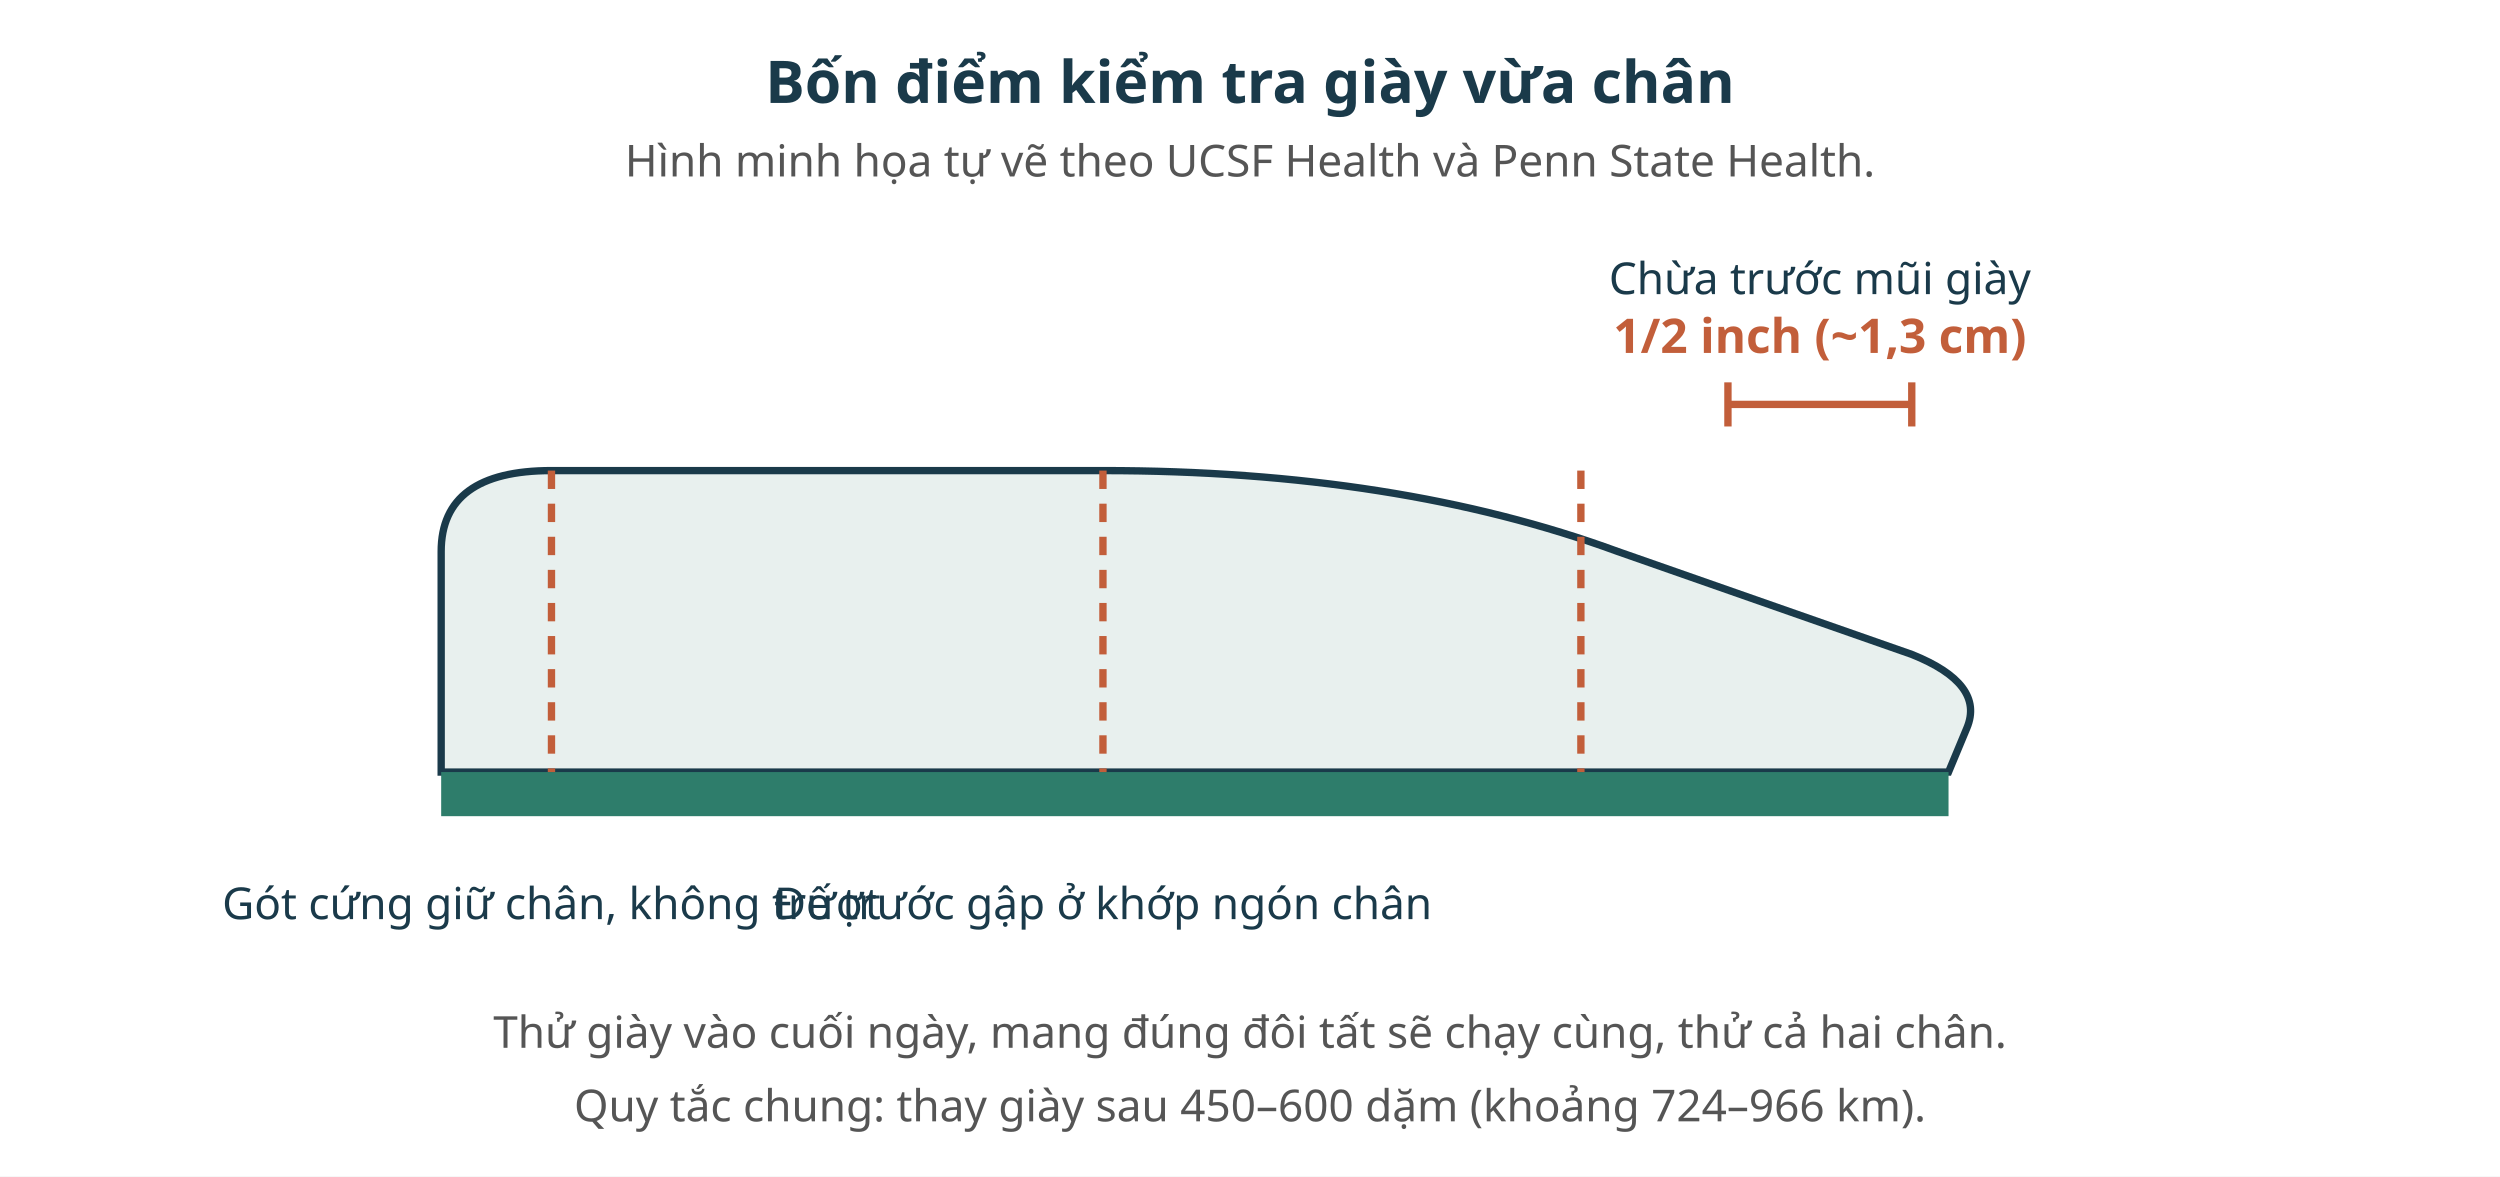
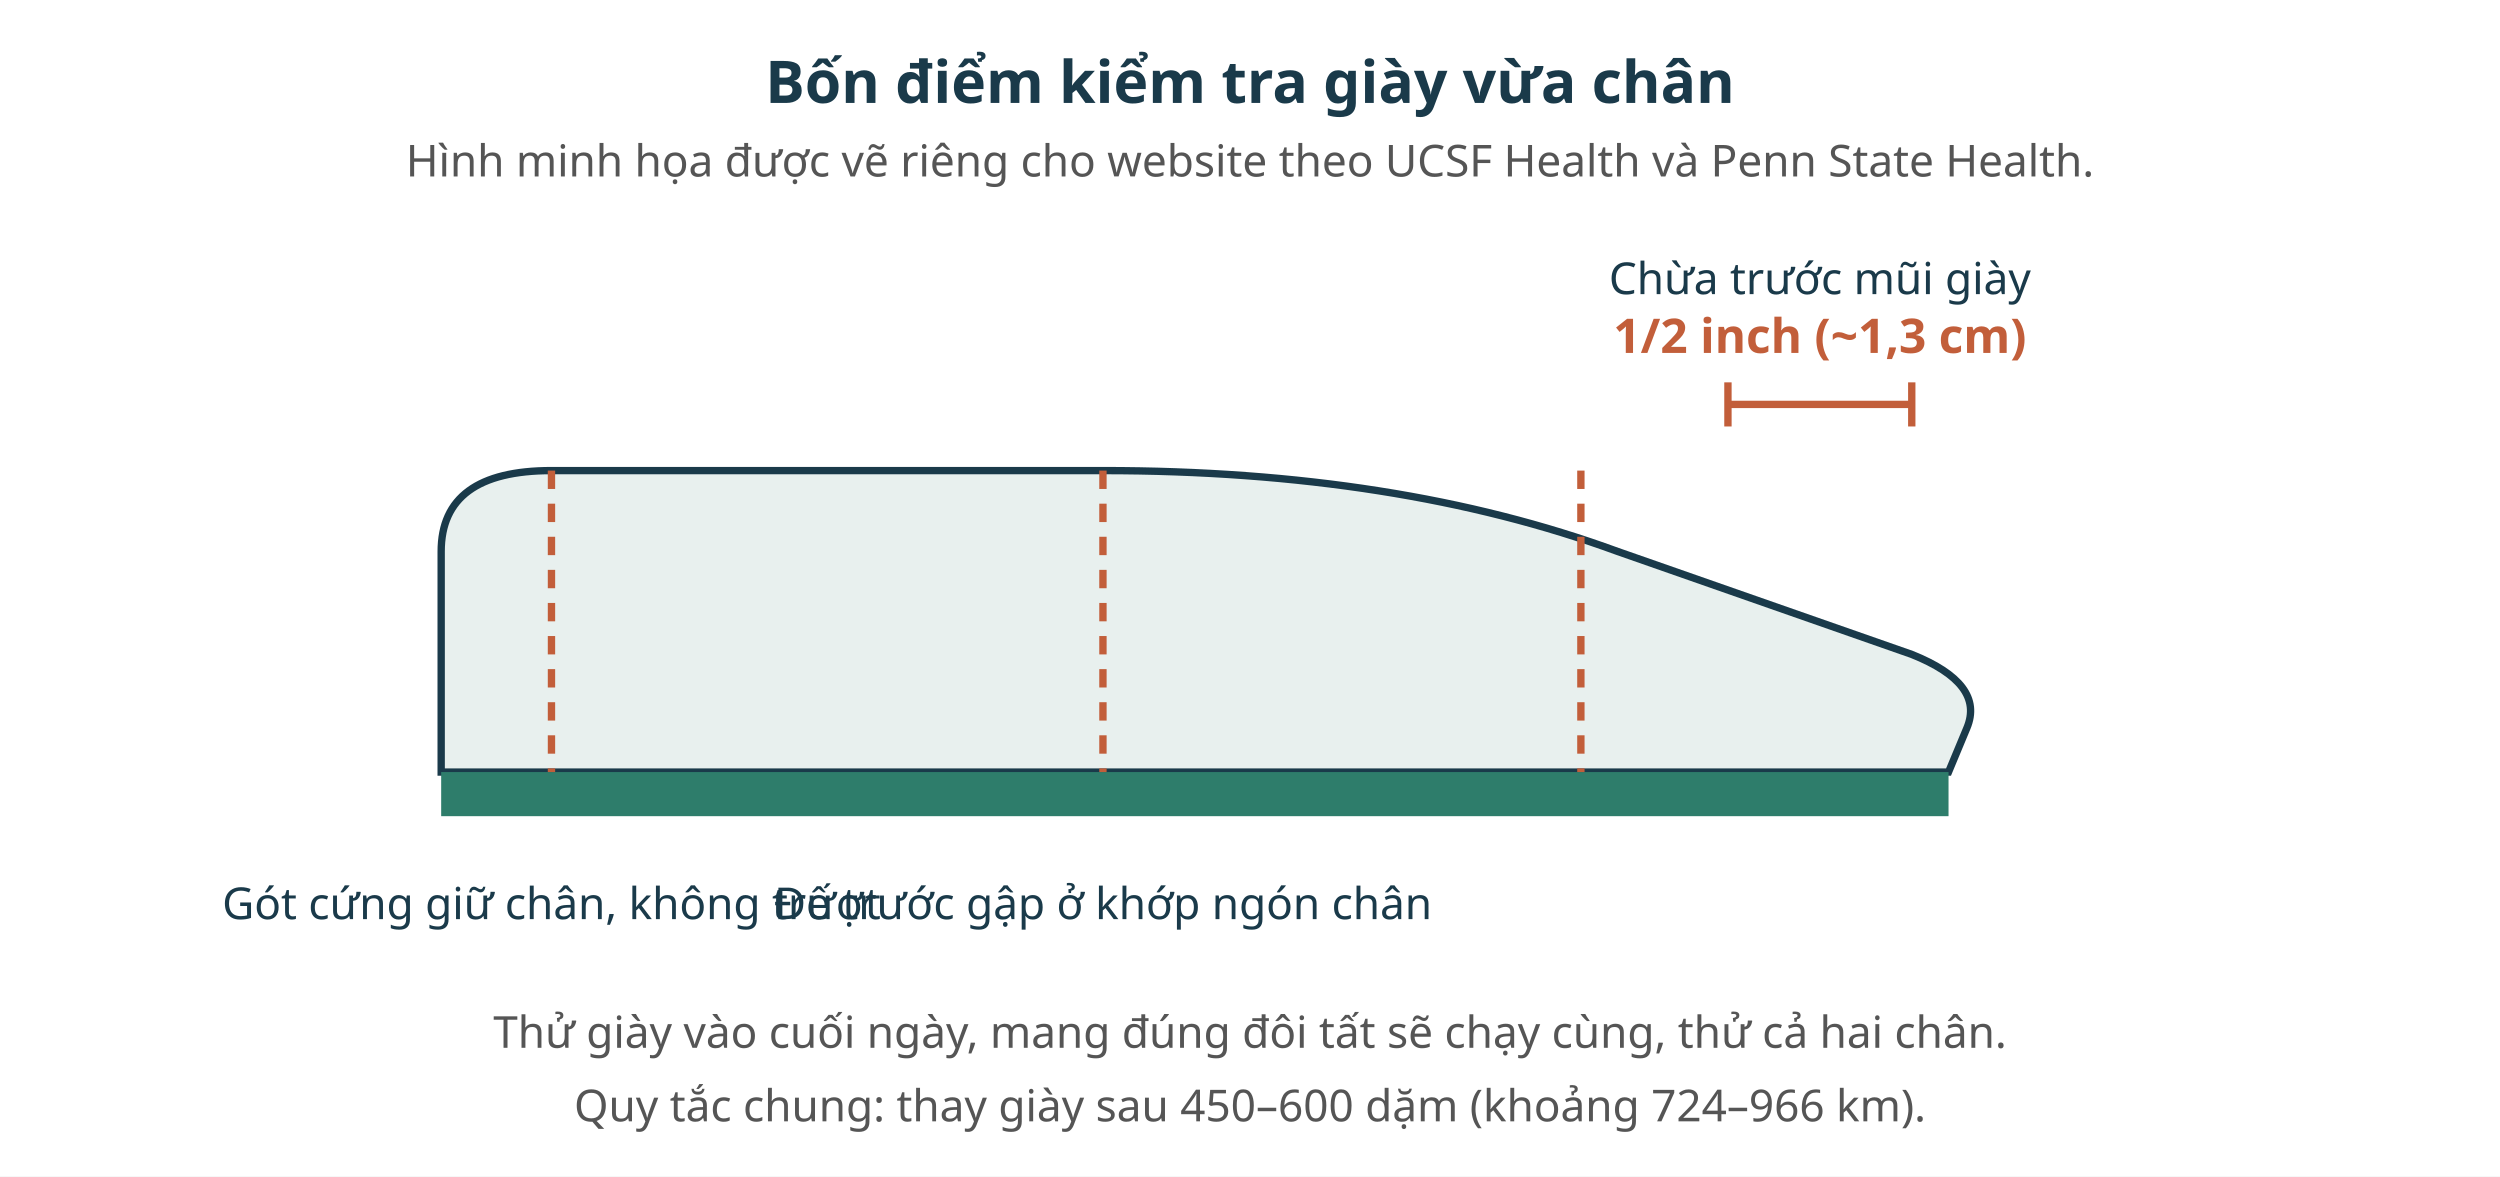
<svg xmlns="http://www.w3.org/2000/svg" viewBox="0 0 680 320" role="img" aria-label="Sơ đồ kiểm tra giày vừa chân: chừa nửa inch trước mũi giày, gót cứng giữ chân, đế trước gập ở khớp ngón chân">
  <rect width="680" height="320" fill="#ffffff" />
  <text x="340" y="28" font-family="sans-serif" font-size="16" font-weight="bold" text-anchor="middle" fill="#1a3a4a">Bốn điểm kiểm tra giày vừa chân</text>
-   <text x="340" y="48" font-family="sans-serif" font-size="12" text-anchor="middle" fill="#555555">Hình minh họa tự vẽ theo UCSF Health và Penn State Health.</text>
+   <text x="340" y="48" font-family="sans-serif" font-size="12" text-anchor="middle" fill="#555555">Hình minh họa được vẽ riêng cho website theo UCSF Health và Penn State Health.</text>
  <g>
    <path d="M120 210 L120 150 Q120 128 150 128 L300 128 Q380 128 440 150 L520 178 Q540 186 535 198 L530 210 L120 210 Z" fill="#e8f0ee" stroke="#1a3a4a" stroke-width="2" />
    <path d="M120 210 L530 210 L530 222 L120 222 Z" fill="#2e7d6b" />
    <line x1="430" y1="128" x2="430" y2="210" stroke="#c25e3a" stroke-width="2" stroke-dasharray="5,4" />
    <line x1="470" y1="110" x2="520" y2="110" stroke="#c25e3a" stroke-width="2" />
    <line x1="470" y1="104" x2="470" y2="116" stroke="#c25e3a" stroke-width="2" />
    <line x1="520" y1="104" x2="520" y2="116" stroke="#c25e3a" stroke-width="2" />
    <text x="495" y="96" font-family="sans-serif" font-size="13" font-weight="bold" text-anchor="middle" fill="#c25e3a">1/2 inch (~1,3 cm)</text>
    <text x="495" y="80" font-family="sans-serif" font-size="12" text-anchor="middle" fill="#1a3a4a">Chừa trước mũi giày</text>
    <line x1="150" y1="128" x2="150" y2="210" stroke="#c25e3a" stroke-width="2" stroke-dasharray="5,4" />
    <text x="150" y="250" font-family="sans-serif" font-size="12" text-anchor="middle" fill="#1a3a4a">Gót cứng giữ chân, không trượt</text>
    <line x1="300" y1="128" x2="300" y2="210" stroke="#c25e3a" stroke-width="2" stroke-dasharray="5,4" />
    <text x="300" y="250" font-family="sans-serif" font-size="12" text-anchor="middle" fill="#1a3a4a">Đế trước gập ở khớp ngón chân</text>
    <text x="340" y="285" font-family="sans-serif" font-size="12" text-anchor="middle" fill="#555555">Thử giày vào cuối ngày, mang đúng đôi tất sẽ chạy cùng, thử cả hai chân.</text>
    <text x="340" y="305" font-family="sans-serif" font-size="12" text-anchor="middle" fill="#555555">Quy tắc chung: thay giày sau 450–600 dặm (khoảng 724–966 km).</text>
  </g>
</svg>
